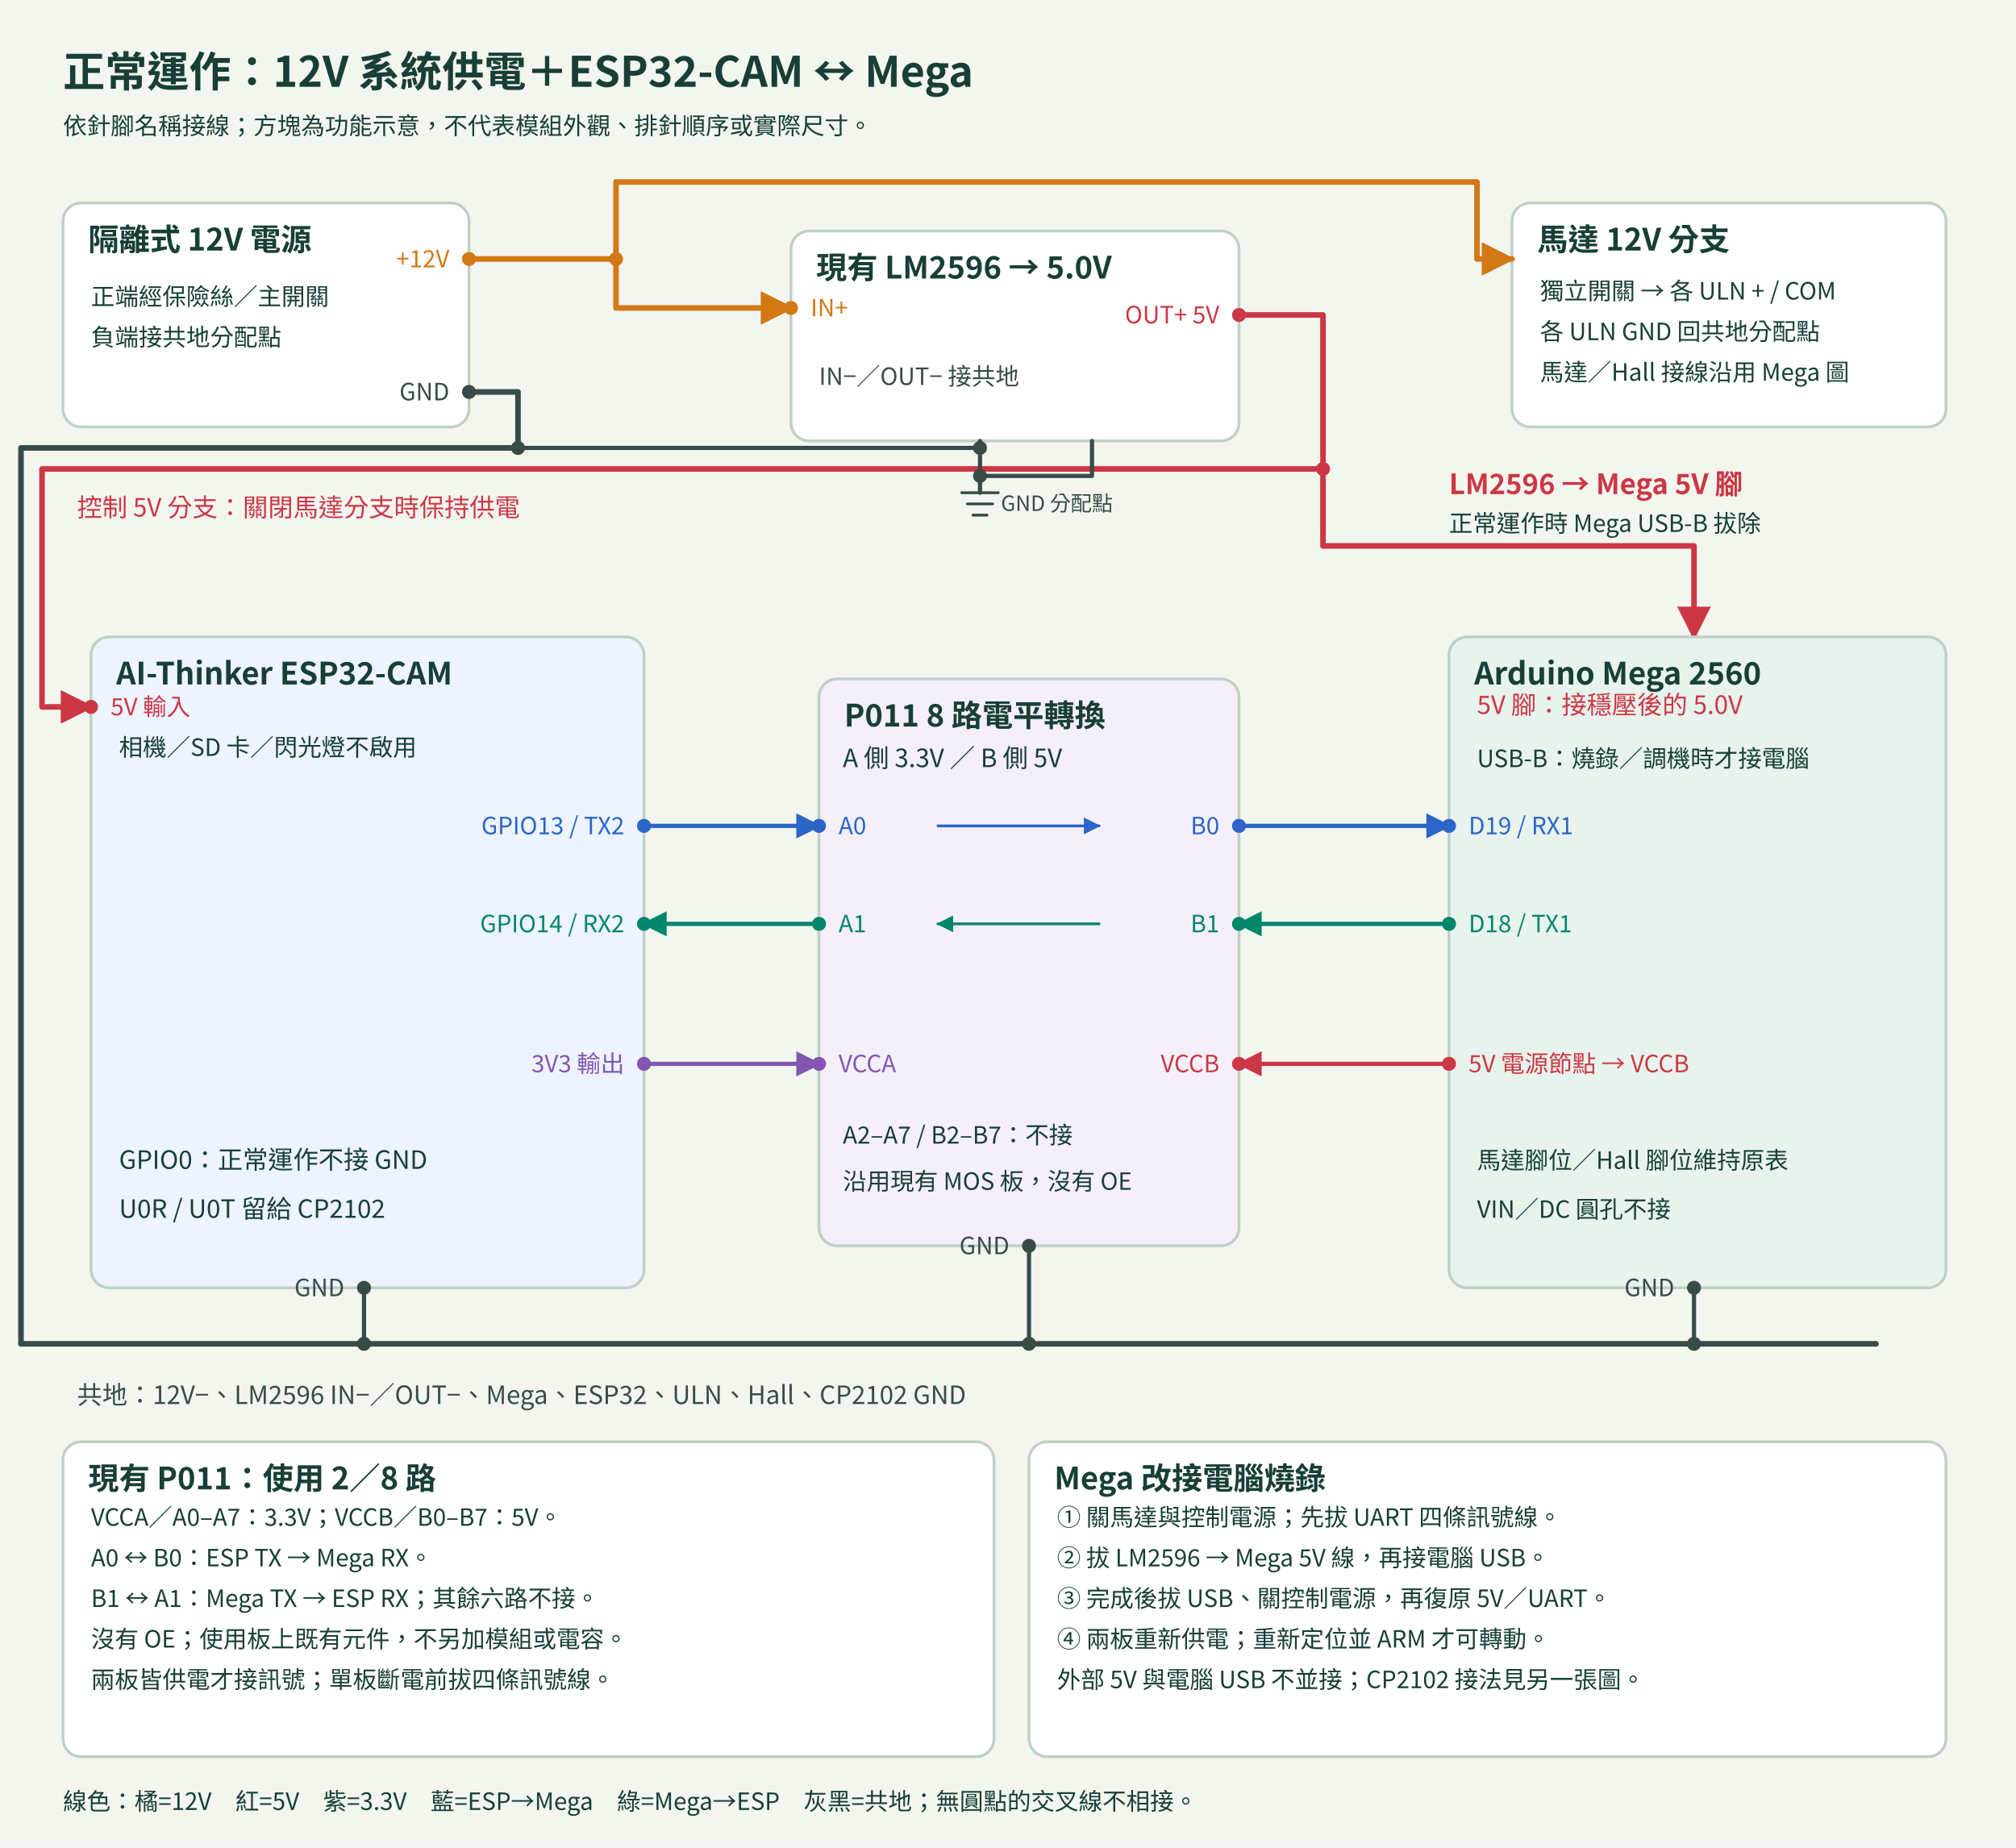
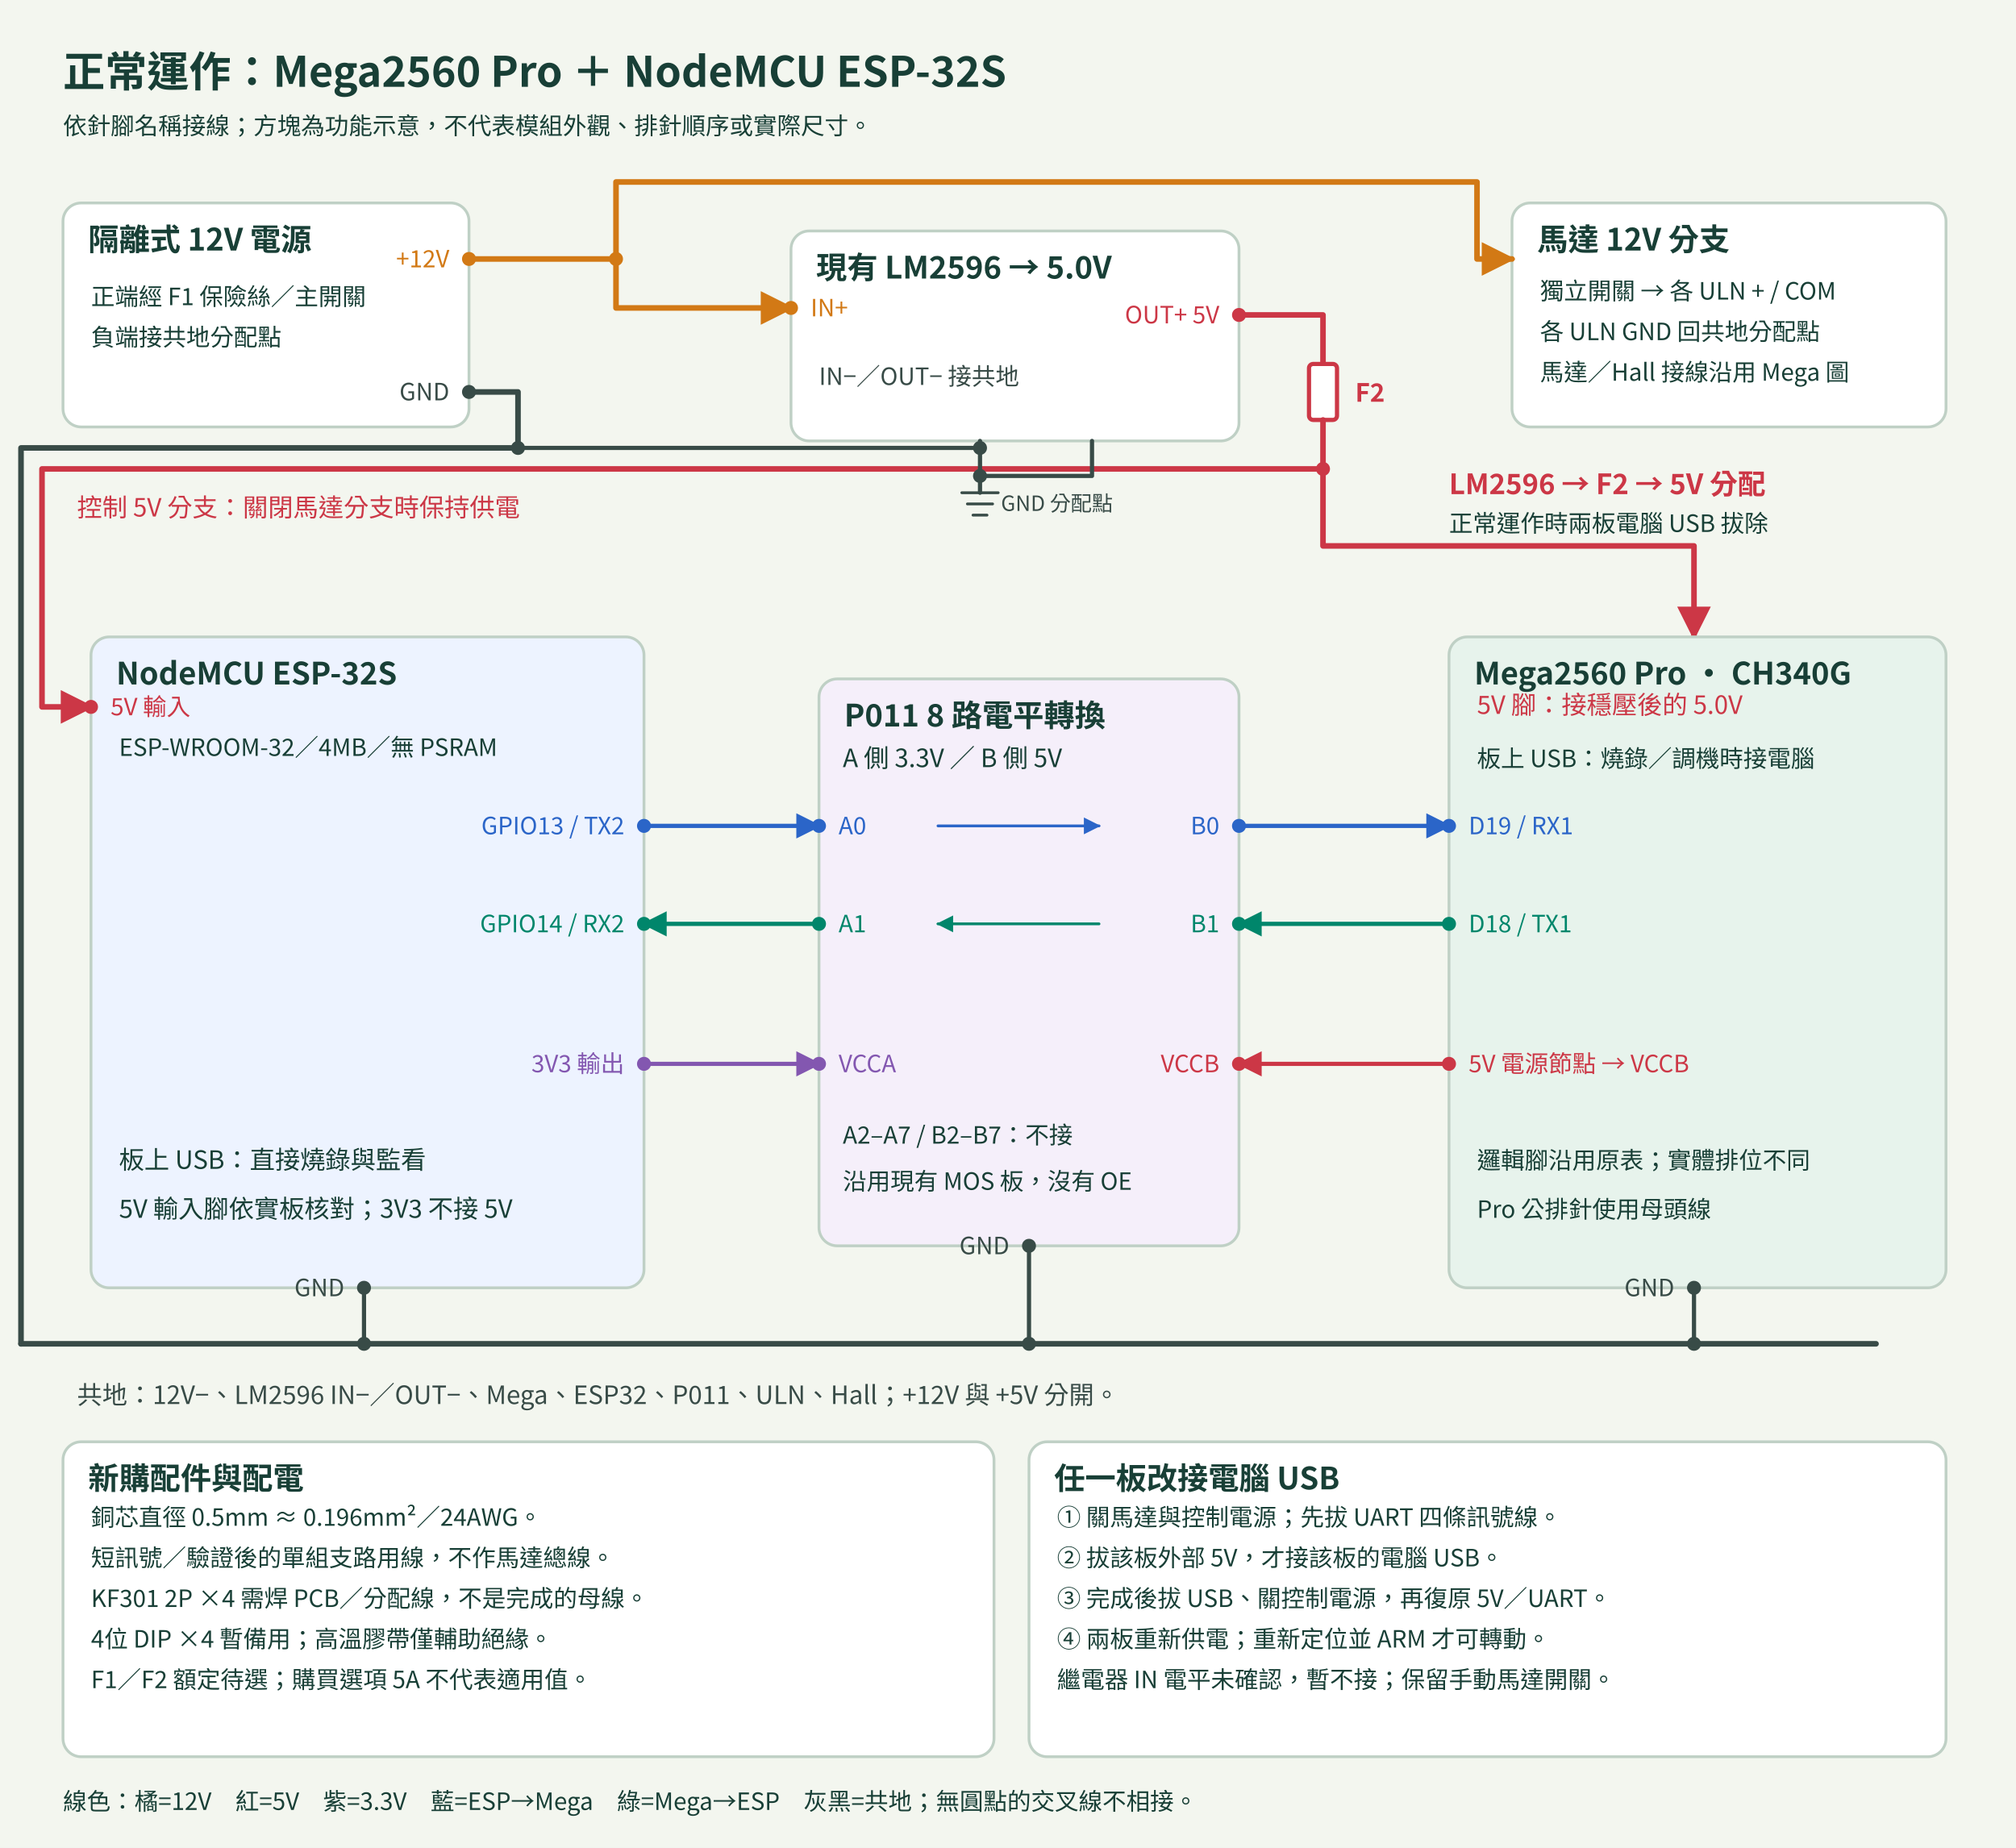
<svg xmlns="http://www.w3.org/2000/svg" viewBox="0 0 1440 1320" role="img" aria-labelledby="title desc">
  <defs>
    <marker id="arrow" viewBox="0 0 10 10" refX="9" refY="5" markerWidth="6" markerHeight="6" orient="auto-start-reverse">
      <path d="M0 0L10 5L0 10z" fill="context-stroke" />
    </marker>
  </defs>
  <style>text{font-family:"Microsoft JhengHei","Noto Sans CJK TC",sans-serif;fill:#183f36}.wire{fill:none;stroke-linejoin:round;stroke-linecap:round}</style>
  <rect width="1440" height="1320" fill="#f3f6ef" />
-   <text x="45" y="62" font-size="30" font-weight="bold" text-anchor="start" style="fill:#183f36">正常運作：12V 系統供電＋ESP32-CAM ↔ Mega</text>
+   <text x="45" y="62" font-size="30" font-weight="bold" text-anchor="start" style="fill:#183f36">正常運作：Mega2560 Pro ＋ NodeMCU ESP-32S</text>
  <text x="45" y="96" font-size="17" font-weight="normal" text-anchor="start" style="fill:#183f36">依針腳名稱接線；方塊為功能示意，不代表模組外觀、排針順序或實際尺寸。</text>
  <rect x="45" y="145" width="290" height="160" rx="13" fill="#fff" stroke="#bfd0c5" stroke-width="2" />
  <text x="63" y="179" font-size="22" font-weight="bold" text-anchor="start" style="fill:#183f36">隔離式 12V 電源</text>
-   <text x="65" y="218" font-size="17" font-weight="normal" text-anchor="start" style="fill:#183f36">正端經保險絲／主開關</text>
+   <text x="65" y="218" font-size="17" font-weight="normal" text-anchor="start" style="fill:#183f36">正端經 F1 保險絲／主開關</text>
  <text x="65" y="247" font-size="17" font-weight="normal" text-anchor="start" style="fill:#183f36">負端接共地分配點</text>
  <circle cx="335" cy="185" r="5" fill="#d27915" />
  <text x="321" y="191" font-size="17" font-weight="normal" text-anchor="end" style="fill:#d27915">+12V</text>
  <circle cx="335" cy="280" r="5" fill="#384b47" />
  <text x="321" y="286" font-size="17" font-weight="normal" text-anchor="end" style="fill:#384b47">GND</text>
  <rect x="565" y="165" width="320" height="150" rx="13" fill="#fff" stroke="#bfd0c5" stroke-width="2" />
  <text x="583" y="199" font-size="22" font-weight="bold" text-anchor="start" style="fill:#183f36">現有 LM2596 → 5.0V</text>
  <circle cx="565" cy="220" r="5" fill="#d27915" />
  <text x="579" y="226" font-size="17" font-weight="normal" text-anchor="start" style="fill:#d27915">IN+</text>
  <circle cx="885" cy="225" r="5" fill="#cc3746" />
  <text x="871" y="231" font-size="17" font-weight="normal" text-anchor="end" style="fill:#cc3746">OUT+ 5V</text>
  <text x="585" y="275" font-size="17" font-weight="normal" text-anchor="start" style="fill:#384b47">IN−／OUT− 接共地</text>
  <rect x="1080" y="145" width="310" height="160" rx="13" fill="#fff" stroke="#bfd0c5" stroke-width="2" />
  <text x="1098" y="179" font-size="22" font-weight="bold" text-anchor="start" style="fill:#183f36">馬達 12V 分支</text>
  <text x="1100" y="214" font-size="17" font-weight="normal" text-anchor="start" style="fill:#183f36">獨立開關 → 各 ULN + / COM</text>
  <text x="1100" y="243" font-size="17" font-weight="normal" text-anchor="start" style="fill:#183f36">各 ULN GND 回共地分配點</text>
  <text x="1100" y="272" font-size="17" font-weight="normal" text-anchor="start" style="fill:#183f36">馬達／Hall 接線沿用 Mega 圖</text>
  <polyline class="wire" points="335,185 440,185 440,130 1055,130 1055,185 1080,185" stroke="#d27915" stroke-width="4" marker-end="url(#arrow)" />
  <polyline class="wire" points="440,185 440,220 565,220" stroke="#d27915" stroke-width="4" marker-end="url(#arrow)" />
  <circle cx="440" cy="185" r="5" fill="#d27915" />
-   <text x="1035" y="353" font-size="20" font-weight="bold" text-anchor="start" style="fill:#cc3746">LM2596 → Mega 5V 腳</text>
-   <text x="1035" y="380" font-size="17" font-weight="normal" text-anchor="start" style="fill:#183f36">正常運作時 Mega USB-B 拔除</text>
-   <polyline class="wire" points="885,225 945,225 945,390 1210,390 1210,455" stroke="#cc3746" stroke-width="4" marker-end="url(#arrow)" />
+   <text x="1035" y="353" font-size="20" font-weight="bold" text-anchor="start" style="fill:#cc3746">LM2596 → F2 → 5V 分配</text>
+   <text x="1035" y="380" font-size="17" font-weight="normal" text-anchor="start" style="fill:#183f36">正常運作時兩板電腦 USB 拔除</text>
+   <polyline class="wire" points="885,225 945,225 945,260" stroke="#cc3746" stroke-width="4" />
+   <rect x="935" y="260" width="20" height="40" rx="3" fill="#fff" stroke="#cc3746" stroke-width="3" />
+   <text x="968" y="287" font-size="18" font-weight="bold" text-anchor="start" style="fill:#cc3746">F2</text>
+   <polyline class="wire" points="945,300 945,390 1210,390 1210,455" stroke="#cc3746" stroke-width="4" marker-end="url(#arrow)" />
  <polyline class="wire" points="945,335 30,335 30,505 65,505" stroke="#cc3746" stroke-width="4" marker-end="url(#arrow)" />
  <circle cx="945" cy="335" r="5" fill="#cc3746" />
  <text x="55" y="369" font-size="18" font-weight="normal" text-anchor="start" style="fill:#cc3746">控制 5V 分支：關閉馬達分支時保持供電</text>
  <rect x="65" y="455" width="395" height="465" rx="13" fill="#edf3ff" stroke="#bfd0c5" stroke-width="2" />
-   <text x="83" y="489" font-size="22" font-weight="bold" text-anchor="start" style="fill:#183f36">AI-Thinker ESP32-CAM</text>
-   <text x="85" y="540" font-size="17" font-weight="normal" text-anchor="start" style="fill:#183f36">相機／SD 卡／閃光燈不啟用</text>
+   <text x="83" y="489" font-size="22" font-weight="bold" text-anchor="start" style="fill:#183f36">NodeMCU ESP-32S</text>
+   <text x="85" y="540" font-size="17" font-weight="normal" text-anchor="start" style="fill:#183f36">ESP-WROOM-32／4MB／無 PSRAM</text>
  <circle cx="65" cy="505" r="5" fill="#cc3746" />
  <text x="79" y="511" font-size="17" font-weight="normal" text-anchor="start" style="fill:#cc3746">5V 輸入</text>
  <circle cx="460" cy="590" r="5" fill="#2b65c8" />
  <text x="446" y="596" font-size="17" font-weight="normal" text-anchor="end" style="fill:#2b65c8">GPIO13 / TX2</text>
  <circle cx="460" cy="660" r="5" fill="#00866b" />
  <text x="446" y="666" font-size="17" font-weight="normal" text-anchor="end" style="fill:#00866b">GPIO14 / RX2</text>
  <circle cx="460" cy="760" r="5" fill="#8357b0" />
  <text x="446" y="766" font-size="17" font-weight="normal" text-anchor="end" style="fill:#8357b0">3V3 輸出</text>
-   <text x="85" y="835" font-size="18" font-weight="normal" text-anchor="start" style="fill:#183f36">GPIO0：正常運作不接 GND</text>
-   <text x="85" y="870" font-size="18" font-weight="normal" text-anchor="start" style="fill:#183f36">U0R / U0T 留給 CP2102</text>
+   <text x="85" y="835" font-size="18" font-weight="normal" text-anchor="start" style="fill:#183f36">板上 USB：直接燒錄與監看</text>
+   <text x="85" y="870" font-size="18" font-weight="normal" text-anchor="start" style="fill:#183f36">5V 輸入腳依實板核對；3V3 不接 5V</text>
  <circle cx="260" cy="920" r="5" fill="#384b47" />
  <text x="246" y="926" font-size="17" font-weight="normal" text-anchor="end" style="fill:#384b47">GND</text>
  <rect x="585" y="485" width="300" height="405" rx="13" fill="#f5effa" stroke="#bfd0c5" stroke-width="2" />
  <text x="603" y="519" font-size="22" font-weight="bold" text-anchor="start" style="fill:#183f36">P011 8 路電平轉換</text>
  <text x="602" y="548" font-size="18" font-weight="normal" text-anchor="start" style="fill:#183f36">A 側 3.3V ／ B 側 5V</text>
  <circle cx="585" cy="590" r="5" fill="#2b65c8" />
  <text x="599" y="596" font-size="17" font-weight="normal" text-anchor="start" style="fill:#2b65c8">A0</text>
  <circle cx="885" cy="590" r="5" fill="#2b65c8" />
  <text x="871" y="596" font-size="17" font-weight="normal" text-anchor="end" style="fill:#2b65c8">B0</text>
  <circle cx="585" cy="660" r="5" fill="#00866b" />
  <text x="599" y="666" font-size="17" font-weight="normal" text-anchor="start" style="fill:#00866b">A1</text>
  <circle cx="885" cy="660" r="5" fill="#00866b" />
  <text x="871" y="666" font-size="17" font-weight="normal" text-anchor="end" style="fill:#00866b">B1</text>
  <circle cx="585" cy="760" r="5" fill="#8357b0" />
  <text x="599" y="766" font-size="17" font-weight="normal" text-anchor="start" style="fill:#8357b0">VCCA</text>
  <circle cx="885" cy="760" r="5" fill="#cc3746" />
  <text x="871" y="766" font-size="17" font-weight="normal" text-anchor="end" style="fill:#cc3746">VCCB</text>
  <circle cx="735" cy="890" r="5" fill="#384b47" />
  <text x="721" y="896" font-size="17" font-weight="normal" text-anchor="end" style="fill:#384b47">GND</text>
  <text x="602" y="817" font-size="17" font-weight="normal" text-anchor="start" style="fill:#183f36">A2–A7 / B2–B7：不接</text>
  <text x="602" y="850" font-size="17" font-weight="normal" text-anchor="start" style="fill:#183f36">沿用現有 MOS 板，沒有 OE</text>
  <rect x="1035" y="455" width="355" height="465" rx="13" fill="#e7f3ec" stroke="#bfd0c5" stroke-width="2" />
-   <text x="1053" y="489" font-size="22" font-weight="bold" text-anchor="start" style="fill:#183f36">Arduino Mega 2560</text>
+   <text x="1053" y="489" font-size="22" font-weight="bold" text-anchor="start" style="fill:#183f36">Mega2560 Pro · CH340G</text>
  <text x="1055" y="510" font-size="18" font-weight="normal" text-anchor="start" style="fill:#cc3746">5V 腳：接穩壓後的 5.0V</text>
-   <text x="1055" y="548" font-size="17" font-weight="normal" text-anchor="start" style="fill:#183f36">USB-B：燒錄／調機時才接電腦</text>
+   <text x="1055" y="548" font-size="17" font-weight="normal" text-anchor="start" style="fill:#183f36">板上 USB：燒錄／調機時接電腦</text>
  <circle cx="1035" cy="590" r="5" fill="#2b65c8" />
  <text x="1049" y="596" font-size="17" font-weight="normal" text-anchor="start" style="fill:#2b65c8">D19 / RX1</text>
  <circle cx="1035" cy="660" r="5" fill="#00866b" />
  <text x="1049" y="666" font-size="17" font-weight="normal" text-anchor="start" style="fill:#00866b">D18 / TX1</text>
  <circle cx="1035" cy="760" r="5" fill="#cc3746" />
  <text x="1049" y="766" font-size="17" font-weight="normal" text-anchor="start" style="fill:#cc3746">5V 電源節點 → VCCB</text>
-   <text x="1055" y="835" font-size="17" font-weight="normal" text-anchor="start" style="fill:#183f36">馬達腳位／Hall 腳位維持原表</text>
-   <text x="1055" y="870" font-size="17" font-weight="normal" text-anchor="start" style="fill:#183f36">VIN／DC 圓孔不接</text>
+   <text x="1055" y="835" font-size="17" font-weight="normal" text-anchor="start" style="fill:#183f36">邏輯腳沿用原表；實體排位不同</text>
+   <text x="1055" y="870" font-size="17" font-weight="normal" text-anchor="start" style="fill:#183f36">Pro 公排針使用母頭線</text>
  <circle cx="1210" cy="920" r="5" fill="#384b47" />
  <text x="1196" y="926" font-size="17" font-weight="normal" text-anchor="end" style="fill:#384b47">GND</text>
  <polyline class="wire" points="460,590 585,590" stroke="#2b65c8" stroke-width="3" marker-end="url(#arrow)" />
  <polyline class="wire" points="885,590 1035,590" stroke="#2b65c8" stroke-width="3" marker-end="url(#arrow)" />
  <polyline class="wire" points="1035,660 885,660" stroke="#00866b" stroke-width="3" marker-end="url(#arrow)" />
  <polyline class="wire" points="585,660 460,660" stroke="#00866b" stroke-width="3" marker-end="url(#arrow)" />
  <polyline class="wire" points="460,760 585,760" stroke="#8357b0" stroke-width="3" marker-end="url(#arrow)" />
  <polyline class="wire" points="1035,760 885,760" stroke="#cc3746" stroke-width="3" marker-end="url(#arrow)" />
  <polyline class="wire" points="335,280 370,280 370,320 15,320 15,960" stroke="#384b47" stroke-width="4" />
  <polyline class="wire" points="15,960 1340,960" stroke="#384b47" stroke-width="4" />
  <polyline class="wire" points="700,315 700,352" stroke="#384b47" stroke-width="3" />
  <polyline class="wire" points="370,320 700,320" stroke="#384b47" stroke-width="3" />
  <circle cx="370" cy="320" r="5" fill="#384b47" />
  <circle cx="700" cy="320" r="5" fill="#384b47" />
  <polyline class="wire" points="780,315 780,340 700,340" stroke="#384b47" stroke-width="3" />
  <circle cx="700" cy="340" r="5" fill="#384b47" />
  <polyline class="wire" points="687.0,352 713.0,352" stroke="#384b47" stroke-width="2" />
  <polyline class="wire" points="691.0,360 709.0,360" stroke="#384b47" stroke-width="2" />
  <polyline class="wire" points="695.0,368 705.0,368" stroke="#384b47" stroke-width="2" />
  <text x="715" y="365" font-size="15" font-weight="normal" text-anchor="start" style="fill:#384b47">GND 分配點</text>
  <polyline class="wire" points="670,590 785,590" stroke="#2b65c8" stroke-width="2" marker-end="url(#arrow)" />
  <polyline class="wire" points="785,660 670,660" stroke="#00866b" stroke-width="2" marker-end="url(#arrow)" />
  <polyline class="wire" points="260,920 260,960" stroke="#384b47" stroke-width="3" />
  <circle cx="260" cy="960" r="5" fill="#384b47" />
  <polyline class="wire" points="735,890 735,960" stroke="#384b47" stroke-width="3" />
  <circle cx="735" cy="960" r="5" fill="#384b47" />
  <polyline class="wire" points="1210,920 1210,960" stroke="#384b47" stroke-width="3" />
  <circle cx="1210" cy="960" r="5" fill="#384b47" />
-   <text x="55" y="1003" font-size="18" font-weight="normal" text-anchor="start" style="fill:#384b47">共地：12V−、LM2596 IN−／OUT−、Mega、ESP32、ULN、Hall、CP2102 GND</text>
+   <text x="55" y="1003" font-size="18" font-weight="normal" text-anchor="start" style="fill:#384b47">共地：12V−、LM2596 IN−／OUT−、Mega、ESP32、P011、ULN、Hall；+12V 與 +5V 分開。</text>
  <rect x="45" y="1030" width="665" height="225" rx="13" fill="#fff" stroke="#bfd0c5" stroke-width="2" />
-   <text x="63" y="1064" font-size="22" font-weight="bold" text-anchor="start" style="fill:#183f36">現有 P011：使用 2／8 路</text>
-   <text x="65" y="1090" font-size="17" font-weight="normal" text-anchor="start" style="fill:#183f36">VCCA／A0–A7：3.3V；VCCB／B0–B7：5V。</text>
-   <text x="65" y="1119" font-size="17" font-weight="normal" text-anchor="start" style="fill:#183f36">A0 ↔ B0：ESP TX → Mega RX。</text>
-   <text x="65" y="1148" font-size="17" font-weight="normal" text-anchor="start" style="fill:#183f36">B1 ↔ A1：Mega TX → ESP RX；其餘六路不接。</text>
-   <text x="65" y="1177" font-size="17" font-weight="normal" text-anchor="start" style="fill:#183f36">沒有 OE；使用板上既有元件，不另加模組或電容。</text>
-   <text x="65" y="1206" font-size="17" font-weight="normal" text-anchor="start" style="fill:#183f36">兩板皆供電才接訊號；單板斷電前拔四條訊號線。</text>
+   <text x="63" y="1064" font-size="22" font-weight="bold" text-anchor="start" style="fill:#183f36">新購配件與配電</text>
+   <text x="65" y="1090" font-size="17" font-weight="normal" text-anchor="start" style="fill:#183f36">銅芯直徑 0.5mm ≈ 0.196mm²／24AWG。</text>
+   <text x="65" y="1119" font-size="17" font-weight="normal" text-anchor="start" style="fill:#183f36">短訊號／驗證後的單組支路用線，不作馬達總線。</text>
+   <text x="65" y="1148" font-size="17" font-weight="normal" text-anchor="start" style="fill:#183f36">KF301 2P ×4 需焊 PCB／分配線，不是完成的母線。</text>
+   <text x="65" y="1177" font-size="17" font-weight="normal" text-anchor="start" style="fill:#183f36">4位 DIP ×4 暫備用；高溫膠帶僅輔助絕緣。</text>
+   <text x="65" y="1206" font-size="17" font-weight="normal" text-anchor="start" style="fill:#183f36">F1／F2 額定待選；購買選項 5A 不代表適用值。</text>
  <rect x="735" y="1030" width="655" height="225" rx="13" fill="#fff" stroke="#bfd0c5" stroke-width="2" />
-   <text x="753" y="1064" font-size="22" font-weight="bold" text-anchor="start" style="fill:#183f36">Mega 改接電腦燒錄</text>
+   <text x="753" y="1064" font-size="22" font-weight="bold" text-anchor="start" style="fill:#183f36">任一板改接電腦 USB</text>
  <text x="755" y="1090" font-size="17" font-weight="normal" text-anchor="start" style="fill:#183f36">① 關馬達與控制電源；先拔 UART 四條訊號線。</text>
-   <text x="755" y="1119" font-size="17" font-weight="normal" text-anchor="start" style="fill:#183f36">② 拔 LM2596 → Mega 5V 線，再接電腦 USB。</text>
+   <text x="755" y="1119" font-size="17" font-weight="normal" text-anchor="start" style="fill:#183f36">② 拔該板外部 5V，才接該板的電腦 USB。</text>
  <text x="755" y="1148" font-size="17" font-weight="normal" text-anchor="start" style="fill:#183f36">③ 完成後拔 USB、關控制電源，再復原 5V／UART。</text>
  <text x="755" y="1177" font-size="17" font-weight="normal" text-anchor="start" style="fill:#183f36">④ 兩板重新供電；重新定位並 ARM 才可轉動。</text>
-   <text x="755" y="1206" font-size="17" font-weight="normal" text-anchor="start" style="fill:#183f36">外部 5V 與電腦 USB 不並接；CP2102 接法見另一張圖。</text>
+   <text x="755" y="1206" font-size="17" font-weight="normal" text-anchor="start" style="fill:#183f36">繼電器 IN 電平未確認，暫不接；保留手動馬達開關。</text>
  <text x="45" y="1293" font-size="17" font-weight="normal" text-anchor="start" style="fill:#183f36">線色：橘=12V　紅=5V　紫=3.3V　藍=ESP→Mega　綠=Mega→ESP　灰黑=共地；無圓點的交叉線不相接。</text>
</svg>
